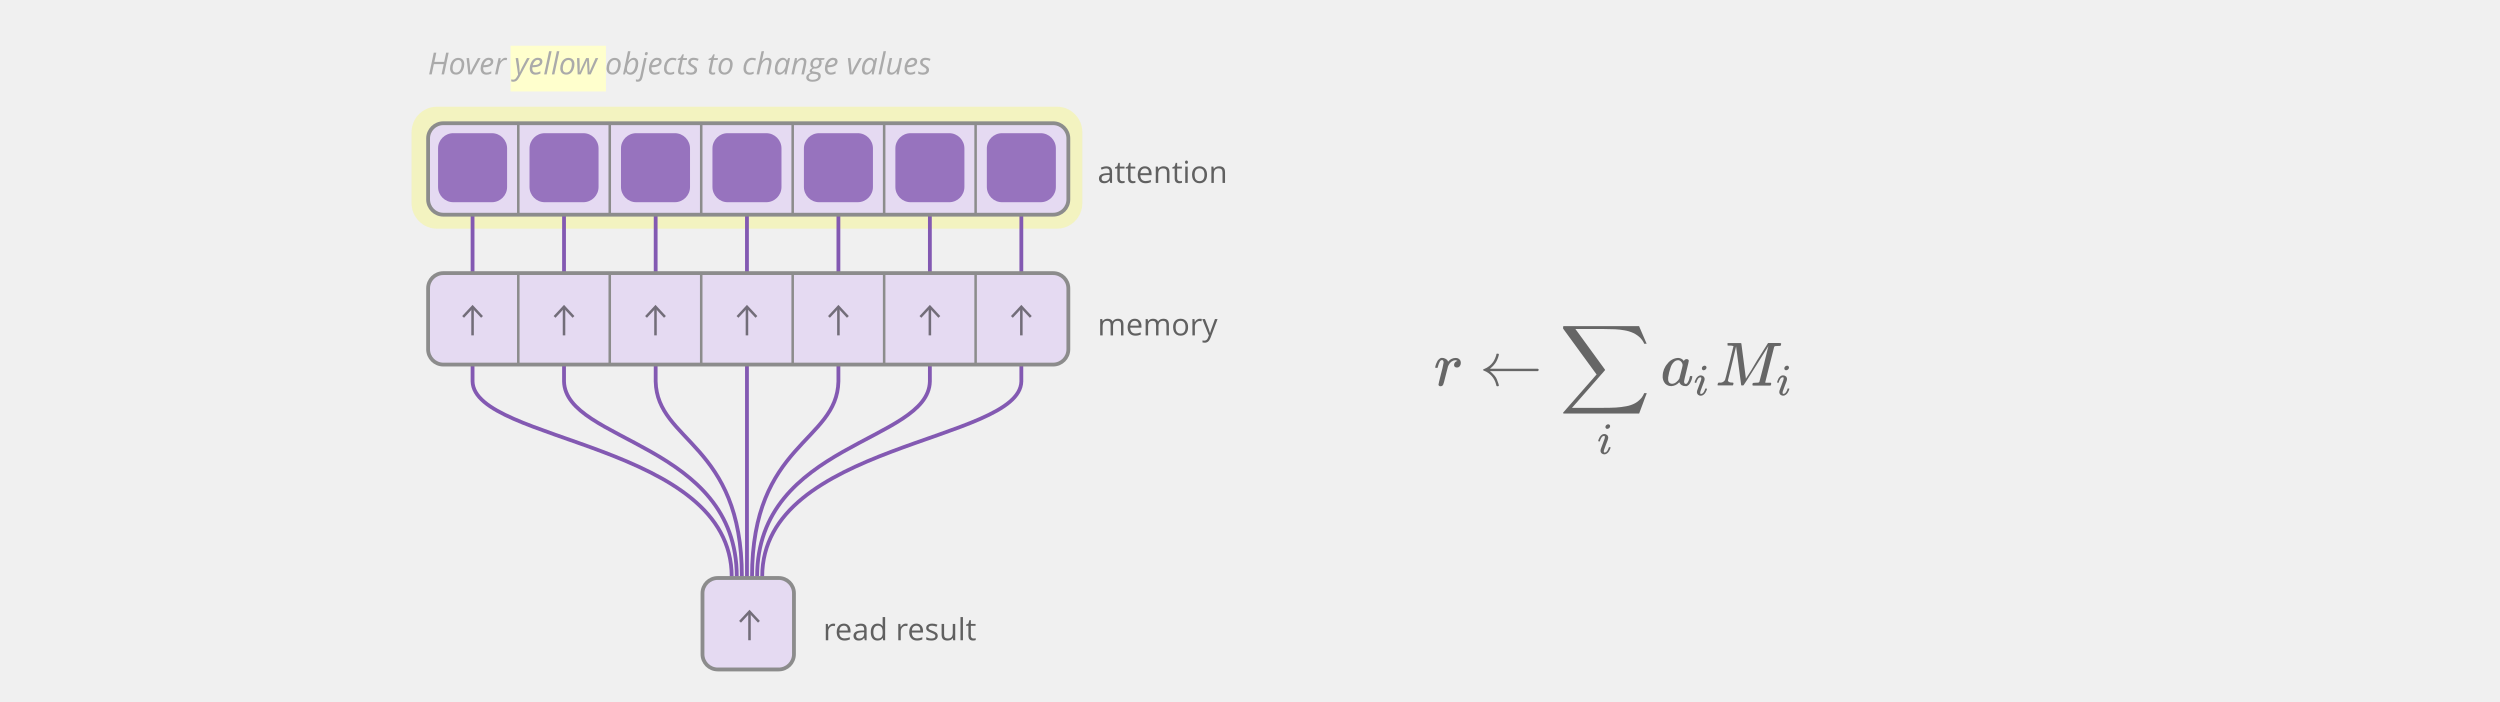
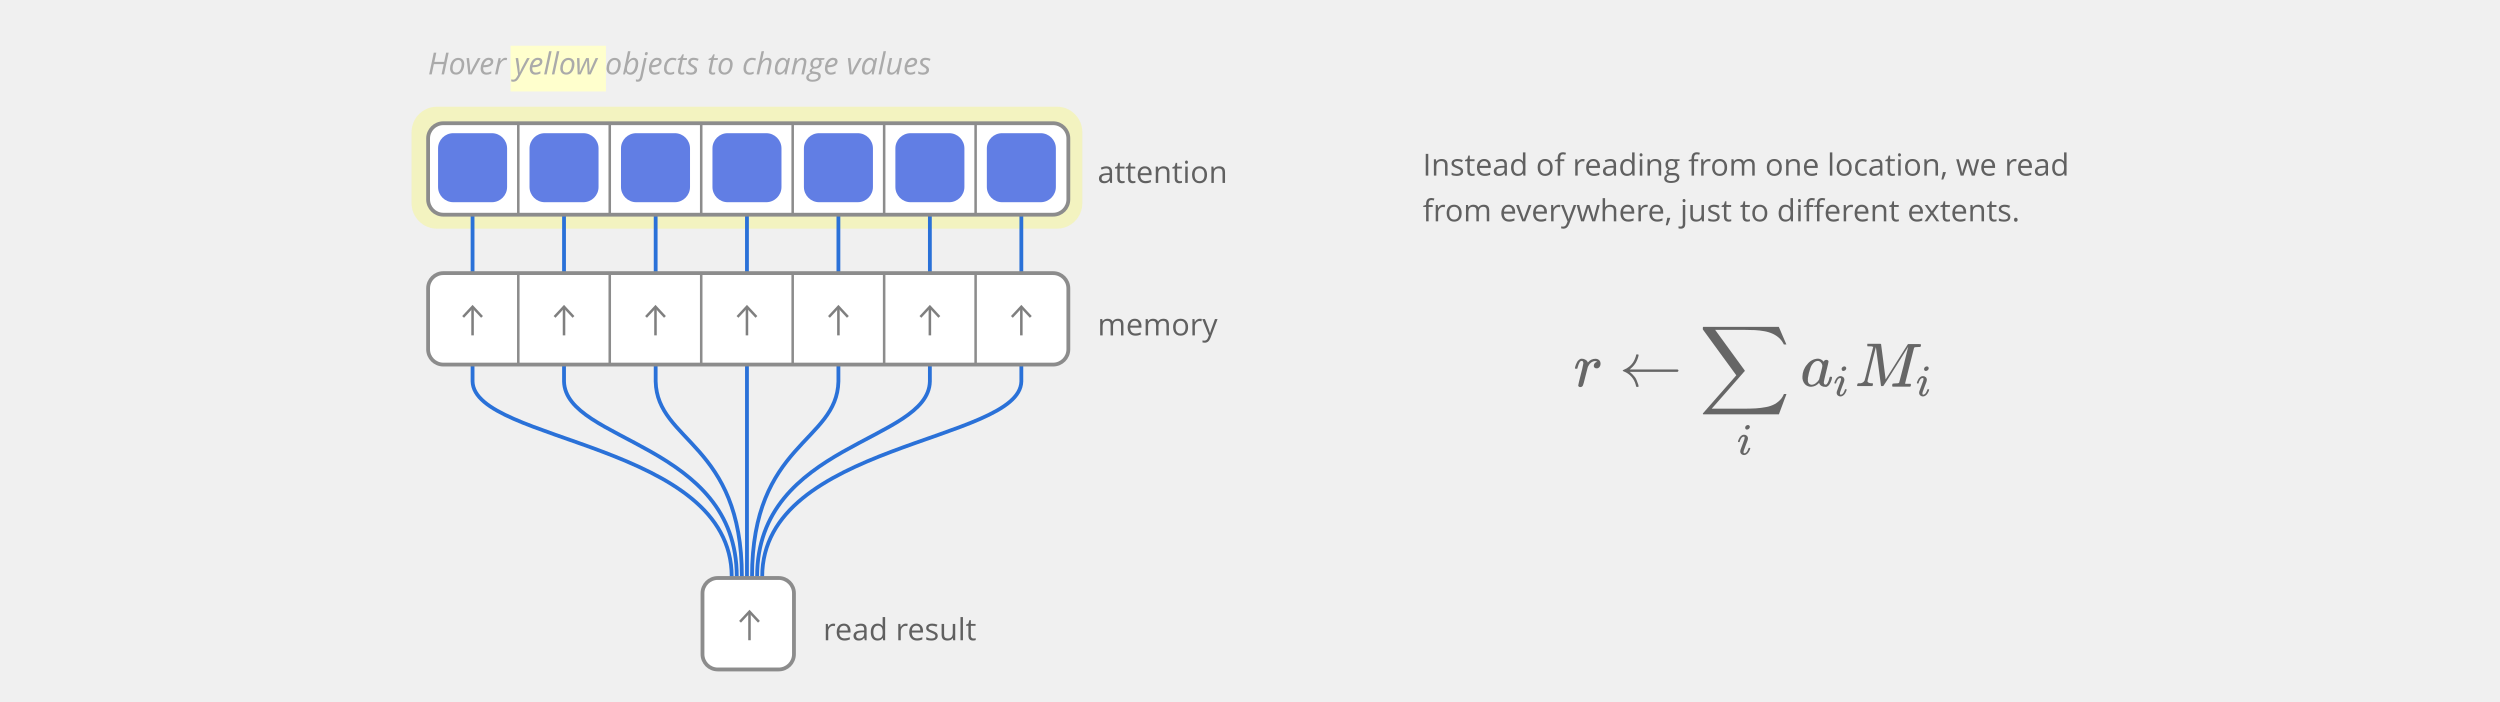
<svg xmlns="http://www.w3.org/2000/svg" xmlns:xlink="http://www.w3.org/1999/xlink" id="background" width="984" height="276" viewBox="0 0 984 276">
  <defs>
    <symbol id="array-7" data-name="array-7" viewBox="0 0 253.5 37.5">
-       <rect x="0.75" y="0.75" width="252" height="36" rx="6" ry="6" fill="#e5daf2" stroke="#8c8c8c" stroke-miterlimit="10" stroke-width="1.5" />
+       <rect x="0.75" y="0.75" width="252" height="36" rx="6" ry="6" fill="#fff" stroke="#8c8c8c" stroke-miterlimit="10" stroke-width="1.5" />
      <line x1="36.25" y1="36.75" x2="36.25" y2="0.75" fill="none" stroke="#8c8c8c" stroke-miterlimit="10" />
      <line x1="72.25" y1="36.75" x2="72.25" y2="0.75" fill="none" stroke="#8c8c8c" stroke-miterlimit="10" />
      <line x1="108.25" y1="36.75" x2="108.25" y2="0.75" fill="none" stroke="#8c8c8c" stroke-miterlimit="10" />
      <line x1="144.25" y1="36.75" x2="144.25" y2="0.75" fill="none" stroke="#8c8c8c" stroke-miterlimit="10" />
      <line x1="180.25" y1="36.75" x2="180.25" y2="0.75" fill="none" stroke="#8c8c8c" stroke-miterlimit="10" />
      <line x1="216.25" y1="36.75" x2="216.25" y2="0.75" fill="none" stroke="#8c8c8c" stroke-miterlimit="10" />
    </symbol>
    <symbol id="array-1" data-name="array-1" viewBox="0 0 37.5 37.5">
-       <rect x="0.75" y="0.75" width="36" height="36" rx="6" ry="6" fill="#e5daf2" stroke="#8c8c8c" stroke-miterlimit="10" stroke-width="1.5" />
+       <rect x="0.75" y="0.75" width="36" height="36" rx="6" ry="6" fill="#fff" stroke="#8c8c8c" stroke-miterlimit="10" stroke-width="1.5" />
    </symbol>
    <symbol id="array-vector" data-name="array-vector" viewBox="0 0 36 36">
      <rect width="36" height="36" fill="#d8c2f2" opacity="0" />
      <g opacity="0.5">
        <g>
          <line x1="18" y1="24" x2="18" y2="13.08" fill="none" stroke="#000" stroke-miterlimit="10" />
          <polygon points="22.09 16.4 21.36 17.08 18 13.47 14.64 17.08 13.91 16.4 18 12 22.09 16.4" />
        </g>
      </g>
    </symbol>
    <symbol id="array-positive-value" data-name="array-positive-value" viewBox="0 0 36 36">
      <rect width="36" height="36" fill="#0080f7" opacity="0" />
-       <rect x="4.42" y="4.42" width="27.17" height="27.17" rx="6" ry="6" fill="#8359b2" opacity="0.8" />
+       <rect x="4.42" y="4.42" width="27.17" height="27.17" rx="6" ry="6" fill="#3a5edd" opacity="0.8" />
    </symbol>
  </defs>
  <g id="_Group_" data-name="&lt;Group&gt;" opacity="0.2">
    <rect x="162" y="42" width="264" height="48" rx="10" ry="10" opacity="0.04" />
    <rect x="162" y="42" width="264" height="48" rx="10" ry="10" fill="#ff0" />
  </g>
  <g id="paths">
-     <path id="edge0" d="M186,84v66.12c0.56,24,102,24.22,102,76.88" fill="none" stroke="#8359b2" stroke-miterlimit="10" stroke-width="1.5" />
-     <path id="edge1" d="M222,84v66.12c0.56,24,68,24.22,68,76.88" fill="none" stroke="#8359b2" stroke-miterlimit="10" stroke-width="1.5" />
-     <path id="edge2" d="M258.07,84v66.12c0.56,24,33.93,24.22,33.93,76.88" fill="none" stroke="#8359b2" stroke-miterlimit="10" stroke-width="1.5" />
-     <path id="edge3" d="M294,84V228" fill="none" stroke="#8359b2" stroke-miterlimit="10" stroke-width="1.5" />
-     <path id="edge4" d="M330,84v66.12c-0.56,24-34,24.22-34,76.88" fill="none" stroke="#8359b2" stroke-miterlimit="10" stroke-width="1.5" />
-     <path id="edge5" d="M366,84v66.12c-0.56,24-68,24.22-68,76.88" fill="none" stroke="#8359b2" stroke-miterlimit="10" stroke-width="1.5" />
-     <path id="edge6" d="M402,84v66.12c-0.56,24-102,24.22-102,76.88" fill="none" stroke="#8359b2" stroke-miterlimit="10" stroke-width="1.5" />
+     <path id="edge0" d="M186,84v66.12c0.56,24,102,24.22,102,76.88" fill="none" stroke="#2a71d8" stroke-miterlimit="10" stroke-width="1.5" />
+     <path id="edge1" d="M222,84v66.12c0.56,24,68,24.22,68,76.88" fill="none" stroke="#2a71d8" stroke-miterlimit="10" stroke-width="1.5" />
+     <path id="edge2" d="M258.07,84v66.12c0.56,24,33.93,24.22,33.93,76.88" fill="none" stroke="#2a71d8" stroke-miterlimit="10" stroke-width="1.5" />
+     <path id="edge3" d="M294,84V228" fill="none" stroke="#2a71d8" stroke-miterlimit="10" stroke-width="1.5" />
+     <path id="edge4" d="M330,84v66.12c-0.56,24-34,24.22-34,76.88" fill="none" stroke="#2a71d8" stroke-miterlimit="10" stroke-width="1.5" />
+     <path id="edge5" d="M366,84v66.12c-0.56,24-68,24.22-68,76.88" fill="none" stroke="#2a71d8" stroke-miterlimit="10" stroke-width="1.5" />
+     <path id="edge6" d="M402,84v66.12c-0.56,24-102,24.22-102,76.88" fill="none" stroke="#2a71d8" stroke-miterlimit="10" stroke-width="1.5" />
  </g>
  <rect x="200.95" y="18" width="37.55" height="18" fill="#ffffcd" />
  <use id="array-7-3" data-name="array-7" width="253.5" height="37.5" transform="translate(167.75 47.75)" xlink:href="#array-7" />
  <use id="array-7-6" data-name="array-7" width="253.5" height="37.5" transform="translate(167.75 106.75)" xlink:href="#array-7" />
  <use id="array-1-3" data-name="array-1" width="37.5" height="37.5" transform="translate(275.75 226.75)" xlink:href="#array-1" />
  <g opacity="0.6">
    <text transform="translate(432 72)" font-size="12" font-family="Open Sans">attention</text>
  </g>
  <text transform="translate(168.42 29.28)" font-size="12" fill="#aaa" font-family="Open Sans" font-style="italic">Hover yellow objects to change values</text>
  <g opacity="0.6">
    <text transform="translate(432 132)" font-size="12" font-family="Open Sans">memory</text>
  </g>
  <g opacity="0.6">
    <text transform="translate(324 252)" font-size="12" font-family="Open Sans">read result</text>
  </g>
  <use id="read-result" width="36" height="36" transform="translate(277 228)" xlink:href="#array-vector" />
  <g id="attention">
    <use id="array-positive-value-3" data-name="array-positive-value" width="36" height="36" transform="translate(168 48)" xlink:href="#array-positive-value" />
    <use width="36" height="36" transform="translate(204 48)" xlink:href="#array-positive-value" />
    <use width="36" height="36" transform="translate(240 48)" xlink:href="#array-positive-value" />
    <use width="36" height="36" transform="translate(276 48)" xlink:href="#array-positive-value" />
    <use width="36" height="36" transform="translate(312 48)" xlink:href="#array-positive-value" />
    <use width="36" height="36" transform="translate(348 48)" xlink:href="#array-positive-value" />
    <use width="36" height="36" transform="translate(384 48)" xlink:href="#array-positive-value" />
  </g>
  <g id="memory">
    <use width="36" height="36" transform="translate(168 108)" xlink:href="#array-vector" />
    <use width="36" height="36" transform="translate(204 108)" xlink:href="#array-vector" />
    <use width="36" height="36" transform="translate(240 108)" xlink:href="#array-vector" />
    <use width="36" height="36" transform="translate(276 108)" xlink:href="#array-vector" />
    <use width="36" height="36" transform="translate(312 108)" xlink:href="#array-vector" />
    <use width="36" height="36" transform="translate(348 108)" xlink:href="#array-vector" />
    <use id="array-vector-17" data-name="array-vector" width="36" height="36" transform="translate(384 108)" xlink:href="#array-vector" />
  </g>
-   <path d="M564.91,144.67a1.71,1.71,0,0,0,0-.2l0.12-.54a4.64,4.64,0,0,1,.25-0.76q0.15-.35.37-0.81a2.63,2.63,0,0,1,.49-0.74,5.53,5.53,0,0,1,.64-0.54,1.12,1.12,0,0,1,.81-0.22,2.59,2.59,0,0,1,1.26.3,3,3,0,0,1,.76.54,1.06,1.06,0,0,1,.27.49,0.26,0.26,0,0,0,.07.15,0.87,0.87,0,0,0,.2-0.17,3.63,3.63,0,0,1,2.74-1.28H573a1.93,1.93,0,0,1,1.78,1,2.34,2.34,0,0,1,.2.91,2,2,0,0,1-.32,1.18,1.53,1.53,0,0,1-.64.57,1.39,1.39,0,0,1-.62.1,1.12,1.12,0,0,1-.79-0.27,0.92,0.92,0,0,1-.3-0.72,1.6,1.6,0,0,1,1.38-1.58,1.88,1.88,0,0,0-.89-0.32,3.18,3.18,0,0,0-2.54,1.83,3.28,3.28,0,0,0-.37.81q-0.12.42-.84,3.28-0.84,3.45-1,3.68a1.1,1.1,0,0,1-1.06.67,0.84,0.84,0,0,1-.52-0.15,0.89,0.89,0,0,1-.27-0.3,0.37,0.37,0,0,1,0-.25q0-.32,1-4.24a42.9,42.9,0,0,0,1-4.37q0-1-.64-1a1.06,1.06,0,0,0-.89.69,7.17,7.17,0,0,0-.59,1.5,7,7,0,0,1-.27.89,0.82,0.82,0,0,1-.39,0h-0.35A0.41,0.41,0,0,1,564.91,144.67Z" fill="#666" />
-   <path d="M605.64,145.32v0.27a0.61,0.61,0,0,1-.37.49H586.43l0.42,0.35a6.74,6.74,0,0,1,.72.67q0.35,0.37.81,0.91a5,5,0,0,1,.81,1.38q0.35,0.84.64,1.75a2.77,2.77,0,0,1,.12.62q0,0.27-.49.27h-0.25a0.2,0.2,0,0,1-.15-0.1,1,1,0,0,1-.12-0.22,2.39,2.39,0,0,1-.1-0.47,7.53,7.53,0,0,0-1.68-3.21,7.61,7.61,0,0,0-3-2.1,1,1,0,0,1-.44-0.27,0.29,0.29,0,0,1,.1-0.25,1.64,1.64,0,0,1,.35-0.17,7.58,7.58,0,0,0,2.1-1.23,7.32,7.32,0,0,0,1.41-1.5,8.49,8.49,0,0,0,.79-1.46,12.1,12.1,0,0,0,.42-1.13l0.07-.42a1.82,1.82,0,0,1,.07-0.2,0.27,0.27,0,0,1,.12-0.1,0.76,0.76,0,0,1,.32,0q0.49,0,.49.27a2.77,2.77,0,0,1-.12.62,10.39,10.39,0,0,1-.62,1.7,7.12,7.12,0,0,1-.79,1.33q-0.42.54-.76,0.91a7.36,7.36,0,0,1-.74.69l-0.49.42h18.85a0.61,0.61,0,0,1,.37.49v-0.27Z" fill="#666" />
-   <path d="M615.36,128.37s5,0,14.93,0h14.85l1.43,3.33q1.46,3.4,1.55,3.6h-1L647,134.9a8.34,8.34,0,0,0-1.38-1.92,10.35,10.35,0,0,0-2.74-1.9,13.51,13.51,0,0,0-3.48-1.06,28.7,28.7,0,0,0-3.73-.42q-1.75-.07-4.51-0.1H620.08l0.2,0.27q11.42,15.62,11.47,15.76a0.22,0.22,0,0,1,0,.15l-6.51,7.45-6.51,7.4s1.74,0,5.21,0h3.48q2.2,0,3.16,0,3.36,0,5.43-.12a31.69,31.69,0,0,0,4.12-.52,11.36,11.36,0,0,0,3.48-1.21,9.25,9.25,0,0,0,2.54-2.15,7.82,7.82,0,0,0,1-1.78h1s-0.06.19-.17,0.52-0.32.86-.62,1.6-0.55,1.43-.76,2.07l-1.43,3.82-14.83,0q-14.85,0-14.93,0a0.21,0.21,0,0,1-.15-0.22,0.38,0.38,0,0,1,0-.15l13.15-15s-0.27-.39-0.81-1.11-1.41-1.91-2.59-3.55-2.25-3.11-3.21-4.39l-6.56-9,0-.37A0.8,0.8,0,0,1,615.36,128.37Z" fill="#666" />
-   <path d="M629.05,173.52a1.91,1.91,0,0,1,.16-0.54,8.37,8.37,0,0,1,.42-0.89,2.88,2.88,0,0,1,.77-0.89,1.58,1.58,0,0,1,1-.38,1.65,1.65,0,0,1,1.13.4,1.42,1.42,0,0,1,.47,1.08,3.38,3.38,0,0,1-.24,1q-0.24.68-.7,1.83t-0.73,2a2.86,2.86,0,0,0-.09.56q0,0.44.3,0.44a1.15,1.15,0,0,0,.33-0.05,1.19,1.19,0,0,0,.4-0.24,2.36,2.36,0,0,0,.47-0.61,5.07,5.07,0,0,0,.44-1,0.72,0.72,0,0,1,.09-0.24,0.64,0.64,0,0,1,.3,0q0.35,0,.35.17a1.91,1.91,0,0,1-.16.54,6.87,6.87,0,0,1-.44.89,2.91,2.91,0,0,1-.79.87,1.76,1.76,0,0,1-1.08.38,1.64,1.64,0,0,1-1-.37,1.37,1.37,0,0,1-.49-1.12,1.75,1.75,0,0,1,.09-0.56q0.09-.26.75-2t0.77-2.11a2.89,2.89,0,0,0,.12-0.68q0-.42-0.3-0.42h0a1.22,1.22,0,0,0-1,.58,4.06,4.06,0,0,0-.66,1.47l0,0.05a0.13,0.13,0,0,0,0,.05,0,0,0,0,1,0,0l-0.05,0h-0.45A0.29,0.29,0,0,1,629.05,173.52Zm2.84-5.46a1,1,0,0,1,.33-0.73A1.15,1.15,0,0,1,633,167a0.71,0.71,0,0,1,.52.21,0.77,0.77,0,0,1,.23.52,1,1,0,0,1-.35.73,1.17,1.17,0,0,1-.77.35,0.79,0.79,0,0,1-.49-0.17A0.72,0.72,0,0,1,631.9,168.06Z" fill="#666" />
-   <path d="M662.29,143.66a2.23,2.23,0,0,0-.12-0.54,2.35,2.35,0,0,0-.57-0.86,1.58,1.58,0,0,0-1.13-.49,2.37,2.37,0,0,0-1.65.76,5.16,5.16,0,0,0-1.23,2,19.7,19.7,0,0,0-1,4v0.27a1.32,1.32,0,0,1,0,.3,2.07,2.07,0,0,0,.44,1.53,1.59,1.59,0,0,0,1.06.44,2.79,2.79,0,0,0,1.85-.81A4.15,4.15,0,0,0,661,149q0-.1.67-2.64T662.29,143.66Zm-7.85,4.22a7.29,7.29,0,0,1,1.88-4.74,5.52,5.52,0,0,1,4.22-2.27,2.8,2.8,0,0,1,2.22,1.21,1.23,1.23,0,0,1,1.13-.74,0.88,0.88,0,0,1,.57.2,0.61,0.61,0,0,1,.25.49q0,0.32-.91,3.95t-0.94,4.1a1.32,1.32,0,0,0,.17.81,0.72,0.72,0,0,0,.52.22,1.07,1.07,0,0,0,.49-0.22,5.59,5.59,0,0,0,1-2.37,0.92,0.92,0,0,1,.25-0.52,0.72,0.72,0,0,1,.25,0h0.1q0.47,0,.47.22a3.91,3.91,0,0,1-.12.67,7.74,7.74,0,0,1-.49,1.33,4.2,4.2,0,0,1-.79,1.23,2.44,2.44,0,0,1-.79.52,2.63,2.63,0,0,1-.59,0,2.52,2.52,0,0,1-1.41-.37,1.89,1.89,0,0,1-.74-0.76L661,150.5s0,0-.1,0l-0.1.1a4.33,4.33,0,0,1-3,1.38,3.37,3.37,0,0,1-2.39-1A4.16,4.16,0,0,1,654.44,147.88Z" fill="#666" />
-   <path d="M667,150.45a1.91,1.91,0,0,1,.16-0.54,8.37,8.37,0,0,1,.42-0.89,2.88,2.88,0,0,1,.77-0.89,1.58,1.58,0,0,1,1-.38,1.65,1.65,0,0,1,1.13.4,1.42,1.42,0,0,1,.47,1.08,3.38,3.38,0,0,1-.24,1q-0.24.68-.7,1.83t-0.73,2a2.86,2.86,0,0,0-.09.56q0,0.44.3,0.44a1.15,1.15,0,0,0,.33-0.05,1.19,1.19,0,0,0,.4-0.24,2.36,2.36,0,0,0,.47-0.61,5.07,5.07,0,0,0,.44-1,0.72,0.72,0,0,1,.09-0.24,0.64,0.64,0,0,1,.3,0q0.35,0,.35.17a1.91,1.91,0,0,1-.16.54,6.87,6.87,0,0,1-.44.89,2.91,2.91,0,0,1-.79.87,1.76,1.76,0,0,1-1.08.38,1.64,1.64,0,0,1-1-.37,1.37,1.37,0,0,1-.49-1.12,1.75,1.75,0,0,1,.09-0.56q0.09-.26.75-2t0.77-2.11a2.89,2.89,0,0,0,.12-0.68q0-.42-0.3-0.42h0a1.22,1.22,0,0,0-1,.58,4.06,4.06,0,0,0-.66,1.47l0,0.05a0.13,0.13,0,0,0,0,.05,0,0,0,0,1,0,0l-0.05,0h-0.45A0.29,0.29,0,0,1,667,150.45Zm2.84-5.46a1,1,0,0,1,.33-0.73,1.15,1.15,0,0,1,.77-0.33,0.71,0.71,0,0,1,.52.21,0.77,0.77,0,0,1,.23.52,1,1,0,0,1-.35.73,1.17,1.17,0,0,1-.77.35,0.79,0.79,0,0,1-.49-0.17A0.72,0.72,0,0,1,669.89,145Z" fill="#666" />
-   <path d="M682.3,136.24a2.69,2.69,0,0,0-1.41-.2,7.1,7.1,0,0,1-.76,0,0.21,0.21,0,0,1-.17-0.25s0-.11,0-0.27l0-.17a0.74,0.74,0,0,0,0-.12,0.43,0.43,0,0,1,0-.12q0-.1,0-0.07s0,0,.1,0a0.13,0.13,0,0,1,.12,0,0.35,0.35,0,0,0,.2,0l0.3,0h0.74l1.11,0H685a0.49,0.49,0,0,1,.39.12q0,0.1.91,7l0.89,6.88,0.57-.91q0.59-.89,1.58-2.47L691.5,142q4.32-6.88,4.37-6.93l0.07-.07L696,135l0.15,0h3.36a6,6,0,0,0,.72,0q0.84,0,.84.27a2,2,0,0,1-.07.42q-0.07.3-.07,0.32a1.46,1.46,0,0,1-.91.15,11,11,0,0,0-1.26.07,0.71,0.71,0,0,0-.44.27q-0.07.12-1.78,7t-1.73,6.93a0.2,0.2,0,0,0,0,.12l0.17,0.1a0.79,0.79,0,0,0,.42,0,4,4,0,0,1,.81,0H697a0.89,0.89,0,0,1,.15.27,1.63,1.63,0,0,1-.17.74,0.54,0.54,0,0,1-.39.12l-1,0q-0.89,0-2.27,0h-2.27a7.28,7.28,0,0,0-.86,0q-0.42,0-.42-0.25s0-.15,0-0.35a0.77,0.77,0,0,1,.2-0.44,2,2,0,0,1,.57-0.07q0.67,0,1.48-.07a0.66,0.66,0,0,0,.47-0.3q0-.1.94-3.6t1.75-7l0.86-3.48-4.79,7.62q-4.84,7.7-5,7.82l-0.1,0a0.8,0.8,0,0,1-.39.07,0.44,0.44,0,0,1-.44-0.17q0-.1-1-7.65l-1-7.57L681.75,143q-1.65,6.56-1.65,6.78,0.15,0.81,1.78.81h0.25a0.48,0.48,0,0,1,.17.22,1.15,1.15,0,0,1-.07.44,0.77,0.77,0,0,1-.2.44,1.17,1.17,0,0,1-.27,0h-0.3l-0.84,0q-0.59,0-1.58,0l-1.53,0-0.91,0a1.33,1.33,0,0,1-.47,0,0.22,0.22,0,0,1-.1-0.22,2.62,2.62,0,0,1,.07-0.35,1.5,1.5,0,0,1,.12-0.37,0.58,0.58,0,0,1,.54-0.15,2.18,2.18,0,0,0,2.2-1q0.1-.15,1.7-6.61T682.3,136.24Z" fill="#666" />
-   <path d="M699.46,150.45a1.91,1.91,0,0,1,.16-0.54A8.39,8.39,0,0,1,700,149a2.88,2.88,0,0,1,.77-0.89,1.58,1.58,0,0,1,1-.38,1.65,1.65,0,0,1,1.13.4,1.42,1.42,0,0,1,.47,1.08,3.38,3.38,0,0,1-.24,1q-0.24.68-.7,1.83t-0.73,2a2.86,2.86,0,0,0-.09.56q0,0.44.3,0.44a1.15,1.15,0,0,0,.33-0.05,1.19,1.19,0,0,0,.4-0.24,2.36,2.36,0,0,0,.47-0.61,5.06,5.06,0,0,0,.44-1,0.72,0.72,0,0,1,.09-0.24,0.64,0.64,0,0,1,.3,0q0.35,0,.35.17a1.91,1.91,0,0,1-.16.54,6.87,6.87,0,0,1-.44.89,2.91,2.91,0,0,1-.79.87,1.76,1.76,0,0,1-1.08.38,1.64,1.64,0,0,1-1-.37,1.37,1.37,0,0,1-.49-1.12,1.75,1.75,0,0,1,.09-0.56q0.09-.26.75-2t0.77-2.11a2.89,2.89,0,0,0,.12-0.68q0-.42-0.3-0.42h0a1.22,1.22,0,0,0-1,.58,4.06,4.06,0,0,0-.66,1.47l0,0.05a0.13,0.13,0,0,0,0,.05,0,0,0,0,1,0,0l-0.05,0h-0.45A0.29,0.29,0,0,1,699.46,150.45Zm2.84-5.46a1,1,0,0,1,.33-0.73,1.15,1.15,0,0,1,.77-0.33,0.71,0.71,0,0,1,.52.21,0.77,0.77,0,0,1,.23.52,1,1,0,0,1-.35.73,1.17,1.17,0,0,1-.77.35,0.79,0.79,0,0,1-.49-0.17A0.72,0.72,0,0,1,702.31,145Z" fill="#666" />
+   <g opacity="0.6">
+     <text transform="translate(560 69.12)" font-size="12" font-family="Open Sans">Instead of reading from one location, we read <tspan x="0" y="18">from everywhere, just to different extents.</tspan>
+     </text>
+   </g>
+   <path d="M619.91,145a1.71,1.71,0,0,0,0-.2l0.12-.54a4.64,4.64,0,0,1,.25-0.76q0.15-.35.37-0.81a2.63,2.63,0,0,1,.49-0.74,5.53,5.53,0,0,1,.64-0.54,1.12,1.12,0,0,1,.81-0.22,2.59,2.59,0,0,1,1.26.3,3,3,0,0,1,.76.54,1.06,1.06,0,0,1,.27.49,0.26,0.26,0,0,0,.07.15,0.87,0.87,0,0,0,.2-0.17,3.63,3.63,0,0,1,2.74-1.28H628a1.93,1.93,0,0,1,1.78,1,2.34,2.34,0,0,1,.2.91,2,2,0,0,1-.32,1.18,1.53,1.53,0,0,1-.64.57,1.39,1.39,0,0,1-.62.1,1.12,1.12,0,0,1-.79-0.27,0.92,0.92,0,0,1-.3-0.72,1.6,1.6,0,0,1,1.38-1.58,1.88,1.88,0,0,0-.89-0.32,3.18,3.18,0,0,0-2.54,1.83,3.28,3.28,0,0,0-.37.81q-0.12.42-.84,3.28-0.84,3.45-1,3.68a1.1,1.1,0,0,1-1.06.67,0.84,0.84,0,0,1-.52-0.15,0.89,0.89,0,0,1-.27-0.3,0.37,0.37,0,0,1,0-.25q0-.32,1-4.24a42.9,42.9,0,0,0,1-4.37q0-1-.64-1a1.06,1.06,0,0,0-.89.69,7.17,7.17,0,0,0-.59,1.5,7,7,0,0,1-.27.89,0.82,0.82,0,0,1-.39,0h-0.35A0.41,0.41,0,0,1,619.91,145Z" fill="#666" />
+   <path d="M660.64,145.6v0.27a0.61,0.61,0,0,1-.37.49H641.43l0.42,0.35a6.74,6.74,0,0,1,.72.67q0.35,0.37.81,0.91a5,5,0,0,1,.81,1.38q0.35,0.84.64,1.75a2.77,2.77,0,0,1,.12.62q0,0.27-.49.27h-0.25a0.2,0.2,0,0,1-.15-0.1,1,1,0,0,1-.12-0.22,2.39,2.39,0,0,1-.1-0.47,7.53,7.53,0,0,0-1.68-3.21,7.61,7.61,0,0,0-3-2.1,1,1,0,0,1-.44-0.27,0.29,0.29,0,0,1,.1-0.25,1.64,1.64,0,0,1,.35-0.17,7.58,7.58,0,0,0,2.1-1.23,7.32,7.32,0,0,0,1.41-1.5,8.49,8.49,0,0,0,.79-1.46,12.1,12.1,0,0,0,.42-1.13l0.07-.42a1.82,1.82,0,0,1,.07-0.2,0.27,0.27,0,0,1,.12-0.1,0.76,0.76,0,0,1,.32,0q0.49,0,.49.27a2.77,2.77,0,0,1-.12.62,10.39,10.39,0,0,1-.62,1.7,7.12,7.12,0,0,1-.79,1.33q-0.42.54-.76,0.91a7.36,7.36,0,0,1-.74.69l-0.49.42h18.85a0.61,0.61,0,0,1,.37.49V145.6Z" fill="#666" />
+   <path d="M670.36,128.65s5,0,14.93,0h14.85l1.43,3.33q1.46,3.4,1.55,3.6h-1l-0.17-.35a8.34,8.34,0,0,0-1.38-1.92,10.35,10.35,0,0,0-2.74-1.9,13.51,13.51,0,0,0-3.48-1.06,28.7,28.7,0,0,0-3.73-.42q-1.75-.07-4.51-0.1H675.08l0.2,0.27q11.42,15.62,11.47,15.76a0.22,0.22,0,0,1,0,.15l-6.51,7.45-6.51,7.4s1.74,0,5.21,0h3.48q2.2,0,3.16,0,3.36,0,5.43-.12a31.69,31.69,0,0,0,4.12-.52,11.36,11.36,0,0,0,3.48-1.21,9.25,9.25,0,0,0,2.54-2.15,7.82,7.82,0,0,0,1-1.78h1s-0.06.19-.17,0.52-0.32.86-.62,1.6-0.55,1.43-.76,2.07l-1.43,3.82-14.83,0q-14.85,0-14.93,0a0.21,0.21,0,0,1-.15-0.22,0.38,0.38,0,0,1,0-.15l13.15-15s-0.27-.39-0.81-1.11-1.41-1.91-2.59-3.55-2.25-3.11-3.21-4.39l-6.56-9,0-.37A0.8,0.8,0,0,1,670.36,128.65Z" fill="#666" />
+   <path d="M684.05,173.8a1.91,1.91,0,0,1,.16-0.54,8.37,8.37,0,0,1,.42-0.89,2.88,2.88,0,0,1,.77-0.89,1.58,1.58,0,0,1,1-.38,1.65,1.65,0,0,1,1.13.4,1.42,1.42,0,0,1,.47,1.08,3.38,3.38,0,0,1-.24,1q-0.24.68-.7,1.83t-0.73,2a2.86,2.86,0,0,0-.09.56q0,0.44.3,0.44a1.15,1.15,0,0,0,.33-0.05,1.19,1.19,0,0,0,.4-0.24,2.36,2.36,0,0,0,.47-0.61,5.07,5.07,0,0,0,.44-1,0.72,0.72,0,0,1,.09-0.24,0.64,0.64,0,0,1,.3,0q0.35,0,.35.17a1.91,1.91,0,0,1-.16.54,6.87,6.87,0,0,1-.44.89,2.91,2.91,0,0,1-.79.87,1.76,1.76,0,0,1-1.08.38,1.64,1.64,0,0,1-1-.37,1.37,1.37,0,0,1-.49-1.12,1.75,1.75,0,0,1,.09-0.56q0.09-.26.75-2t0.77-2.11a2.89,2.89,0,0,0,.12-0.68q0-.42-0.3-0.42h0a1.22,1.22,0,0,0-1,.58,4.06,4.06,0,0,0-.66,1.47l0,0.05a0.13,0.13,0,0,0,0,.05,0,0,0,0,1,0,0l-0.05,0h-0.45A0.29,0.29,0,0,1,684.05,173.8Zm2.84-5.46a1,1,0,0,1,.33-0.73,1.15,1.15,0,0,1,.77-0.33,0.71,0.71,0,0,1,.52.21,0.77,0.77,0,0,1,.23.52,1,1,0,0,1-.35.73,1.17,1.17,0,0,1-.77.35,0.79,0.79,0,0,1-.49-0.17A0.72,0.72,0,0,1,686.9,168.34Z" fill="#666" />
+   <path d="M717.29,143.95a2.23,2.23,0,0,0-.12-0.54,2.35,2.35,0,0,0-.57-0.86,1.58,1.58,0,0,0-1.13-.49,2.37,2.37,0,0,0-1.65.76,5.16,5.16,0,0,0-1.23,2,19.7,19.7,0,0,0-1,4v0.27a1.32,1.32,0,0,1,0,.3A2.07,2.07,0,0,0,712,151a1.59,1.59,0,0,0,1.06.44,2.79,2.79,0,0,0,1.85-.81,4.15,4.15,0,0,0,1.09-1.26q0-.1.67-2.64T717.29,143.95Zm-7.85,4.22a7.29,7.29,0,0,1,1.88-4.74,5.52,5.52,0,0,1,4.22-2.27,2.8,2.8,0,0,1,2.22,1.21,1.23,1.23,0,0,1,1.13-.74,0.88,0.88,0,0,1,.57.2,0.61,0.61,0,0,1,.25.49q0,0.32-.91,3.95t-0.94,4.1a1.32,1.32,0,0,0,.17.81,0.72,0.72,0,0,0,.52.22,1.07,1.07,0,0,0,.49-0.22,5.59,5.59,0,0,0,1-2.37,0.92,0.92,0,0,1,.25-0.52,0.72,0.72,0,0,1,.25,0h0.1q0.47,0,.47.22a3.91,3.91,0,0,1-.12.67,7.74,7.74,0,0,1-.49,1.33,4.2,4.2,0,0,1-.79,1.23,2.44,2.44,0,0,1-.79.52,2.63,2.63,0,0,1-.59,0,2.52,2.52,0,0,1-1.41-.37,1.89,1.89,0,0,1-.74-0.76l-0.15-.37s0,0-.1,0l-0.1.1a4.33,4.33,0,0,1-3,1.38,3.37,3.37,0,0,1-2.39-1A4.16,4.16,0,0,1,709.44,148.17Z" fill="#666" />
+   <path d="M722,150.73a1.91,1.91,0,0,1,.16-0.54,8.37,8.37,0,0,1,.42-0.89,2.88,2.88,0,0,1,.77-0.89,1.58,1.58,0,0,1,1-.38,1.65,1.65,0,0,1,1.13.4,1.42,1.42,0,0,1,.47,1.08,3.38,3.38,0,0,1-.24,1q-0.24.68-.7,1.83t-0.73,2a2.86,2.86,0,0,0-.09.56q0,0.44.3,0.44a1.15,1.15,0,0,0,.33-0.05,1.19,1.19,0,0,0,.4-0.24,2.36,2.36,0,0,0,.47-0.61,5.07,5.07,0,0,0,.44-1,0.72,0.72,0,0,1,.09-0.24,0.64,0.64,0,0,1,.3,0q0.35,0,.35.17a1.91,1.91,0,0,1-.16.54,6.87,6.87,0,0,1-.44.89,2.91,2.91,0,0,1-.79.87,1.76,1.76,0,0,1-1.08.38,1.64,1.64,0,0,1-1-.37,1.37,1.37,0,0,1-.49-1.12,1.75,1.75,0,0,1,.09-0.56q0.09-.26.75-2t0.77-2.11a2.89,2.89,0,0,0,.12-0.68q0-.42-0.3-0.42h0a1.22,1.22,0,0,0-1,.58,4.06,4.06,0,0,0-.66,1.47l0,0.05a0.13,0.13,0,0,0,0,.05,0,0,0,0,1,0,0l-0.05,0h-0.45A0.29,0.29,0,0,1,722,150.73Zm2.84-5.46a1,1,0,0,1,.33-0.73,1.15,1.15,0,0,1,.77-0.33,0.71,0.71,0,0,1,.52.21,0.77,0.77,0,0,1,.23.52,1,1,0,0,1-.35.73,1.17,1.17,0,0,1-.77.35,0.79,0.79,0,0,1-.49-0.17A0.72,0.72,0,0,1,724.89,145.27Z" fill="#666" />
+   <path d="M737.3,136.52a2.69,2.69,0,0,0-1.41-.2,7.1,7.1,0,0,1-.76,0,0.21,0.21,0,0,1-.17-0.25s0-.11,0-0.27l0-.17a0.74,0.74,0,0,0,0-.12,0.43,0.43,0,0,1,0-.12q0-.1,0-0.07s0,0,.1,0a0.13,0.13,0,0,1,.12,0,0.35,0.35,0,0,0,.2,0l0.3,0h0.74l1.11,0H740a0.49,0.49,0,0,1,.39.12q0,0.1.91,7l0.89,6.88,0.57-.91q0.59-.89,1.58-2.47l2.17-3.45q4.32-6.88,4.37-6.93l0.07-.07,0.1-.07,0.15,0h3.36a6,6,0,0,0,.72,0q0.84,0,.84.27a2,2,0,0,1-.07.42q-0.07.3-.07,0.32a1.46,1.46,0,0,1-.91.15,11,11,0,0,0-1.26.07,0.71,0.71,0,0,0-.44.27q-0.07.12-1.78,7t-1.73,6.93a0.2,0.2,0,0,0,0,.12l0.17,0.1a0.79,0.79,0,0,0,.42,0,4,4,0,0,1,.81,0H752a0.89,0.89,0,0,1,.15.27,1.63,1.63,0,0,1-.17.74,0.54,0.54,0,0,1-.39.12l-1,0q-0.89,0-2.27,0h-2.27a7.28,7.28,0,0,0-.86,0q-0.42,0-.42-0.25s0-.15,0-0.35A0.77,0.77,0,0,1,745,151a2,2,0,0,1,.57-0.07q0.67,0,1.48-.07a0.66,0.66,0,0,0,.47-0.3q0-.1.94-3.6t1.75-7l0.86-3.48-4.79,7.62q-4.84,7.7-5,7.82l-0.1,0a0.8,0.8,0,0,1-.39.07,0.44,0.44,0,0,1-.44-0.17q0-.1-1-7.65l-1-7.57-1.68,6.66q-1.65,6.56-1.65,6.78,0.15,0.81,1.78.81h0.25a0.48,0.48,0,0,1,.17.22,1.15,1.15,0,0,1-.07.44,0.77,0.77,0,0,1-.2.44,1.17,1.17,0,0,1-.27,0h-0.3l-0.84,0q-0.59,0-1.58,0l-1.53,0-0.91,0a1.33,1.33,0,0,1-.47,0,0.22,0.22,0,0,1-.1-0.22,2.62,2.62,0,0,1,.07-0.35,1.5,1.5,0,0,1,.12-0.37,0.58,0.58,0,0,1,.54-0.15,2.18,2.18,0,0,0,2.2-1q0.1-.15,1.7-6.61T737.3,136.52Z" fill="#666" />
+   <path d="M754.46,150.73a1.91,1.91,0,0,1,.16-0.54,8.39,8.39,0,0,1,.42-0.89,2.88,2.88,0,0,1,.77-0.89,1.58,1.58,0,0,1,1-.38,1.65,1.65,0,0,1,1.13.4,1.42,1.42,0,0,1,.47,1.08,3.38,3.38,0,0,1-.24,1q-0.24.68-.7,1.83t-0.73,2a2.86,2.86,0,0,0-.09.56q0,0.44.3,0.44a1.15,1.15,0,0,0,.33-0.05,1.19,1.19,0,0,0,.4-0.24,2.36,2.36,0,0,0,.47-0.61,5.06,5.06,0,0,0,.44-1,0.72,0.72,0,0,1,.09-0.24,0.64,0.64,0,0,1,.3,0q0.35,0,.35.17a1.91,1.91,0,0,1-.16.54,6.87,6.87,0,0,1-.44.89,2.91,2.91,0,0,1-.79.87,1.76,1.76,0,0,1-1.08.38,1.64,1.64,0,0,1-1-.37,1.37,1.37,0,0,1-.49-1.12,1.75,1.75,0,0,1,.09-0.56q0.09-.26.75-2t0.77-2.11a2.89,2.89,0,0,0,.12-0.68q0-.42-0.3-0.42h0a1.22,1.22,0,0,0-1,.58,4.06,4.06,0,0,0-.66,1.47l0,0.05a0.13,0.13,0,0,0,0,.05,0,0,0,0,1,0,0l-0.05,0h-0.45A0.29,0.29,0,0,1,754.46,150.73Zm2.84-5.46a1,1,0,0,1,.33-0.73,1.15,1.15,0,0,1,.77-0.33,0.71,0.71,0,0,1,.52.21,0.77,0.77,0,0,1,.23.52,1,1,0,0,1-.35.73,1.17,1.17,0,0,1-.77.35,0.79,0.79,0,0,1-.49-0.17A0.72,0.72,0,0,1,757.31,145.27Z" fill="#666" />
</svg>
